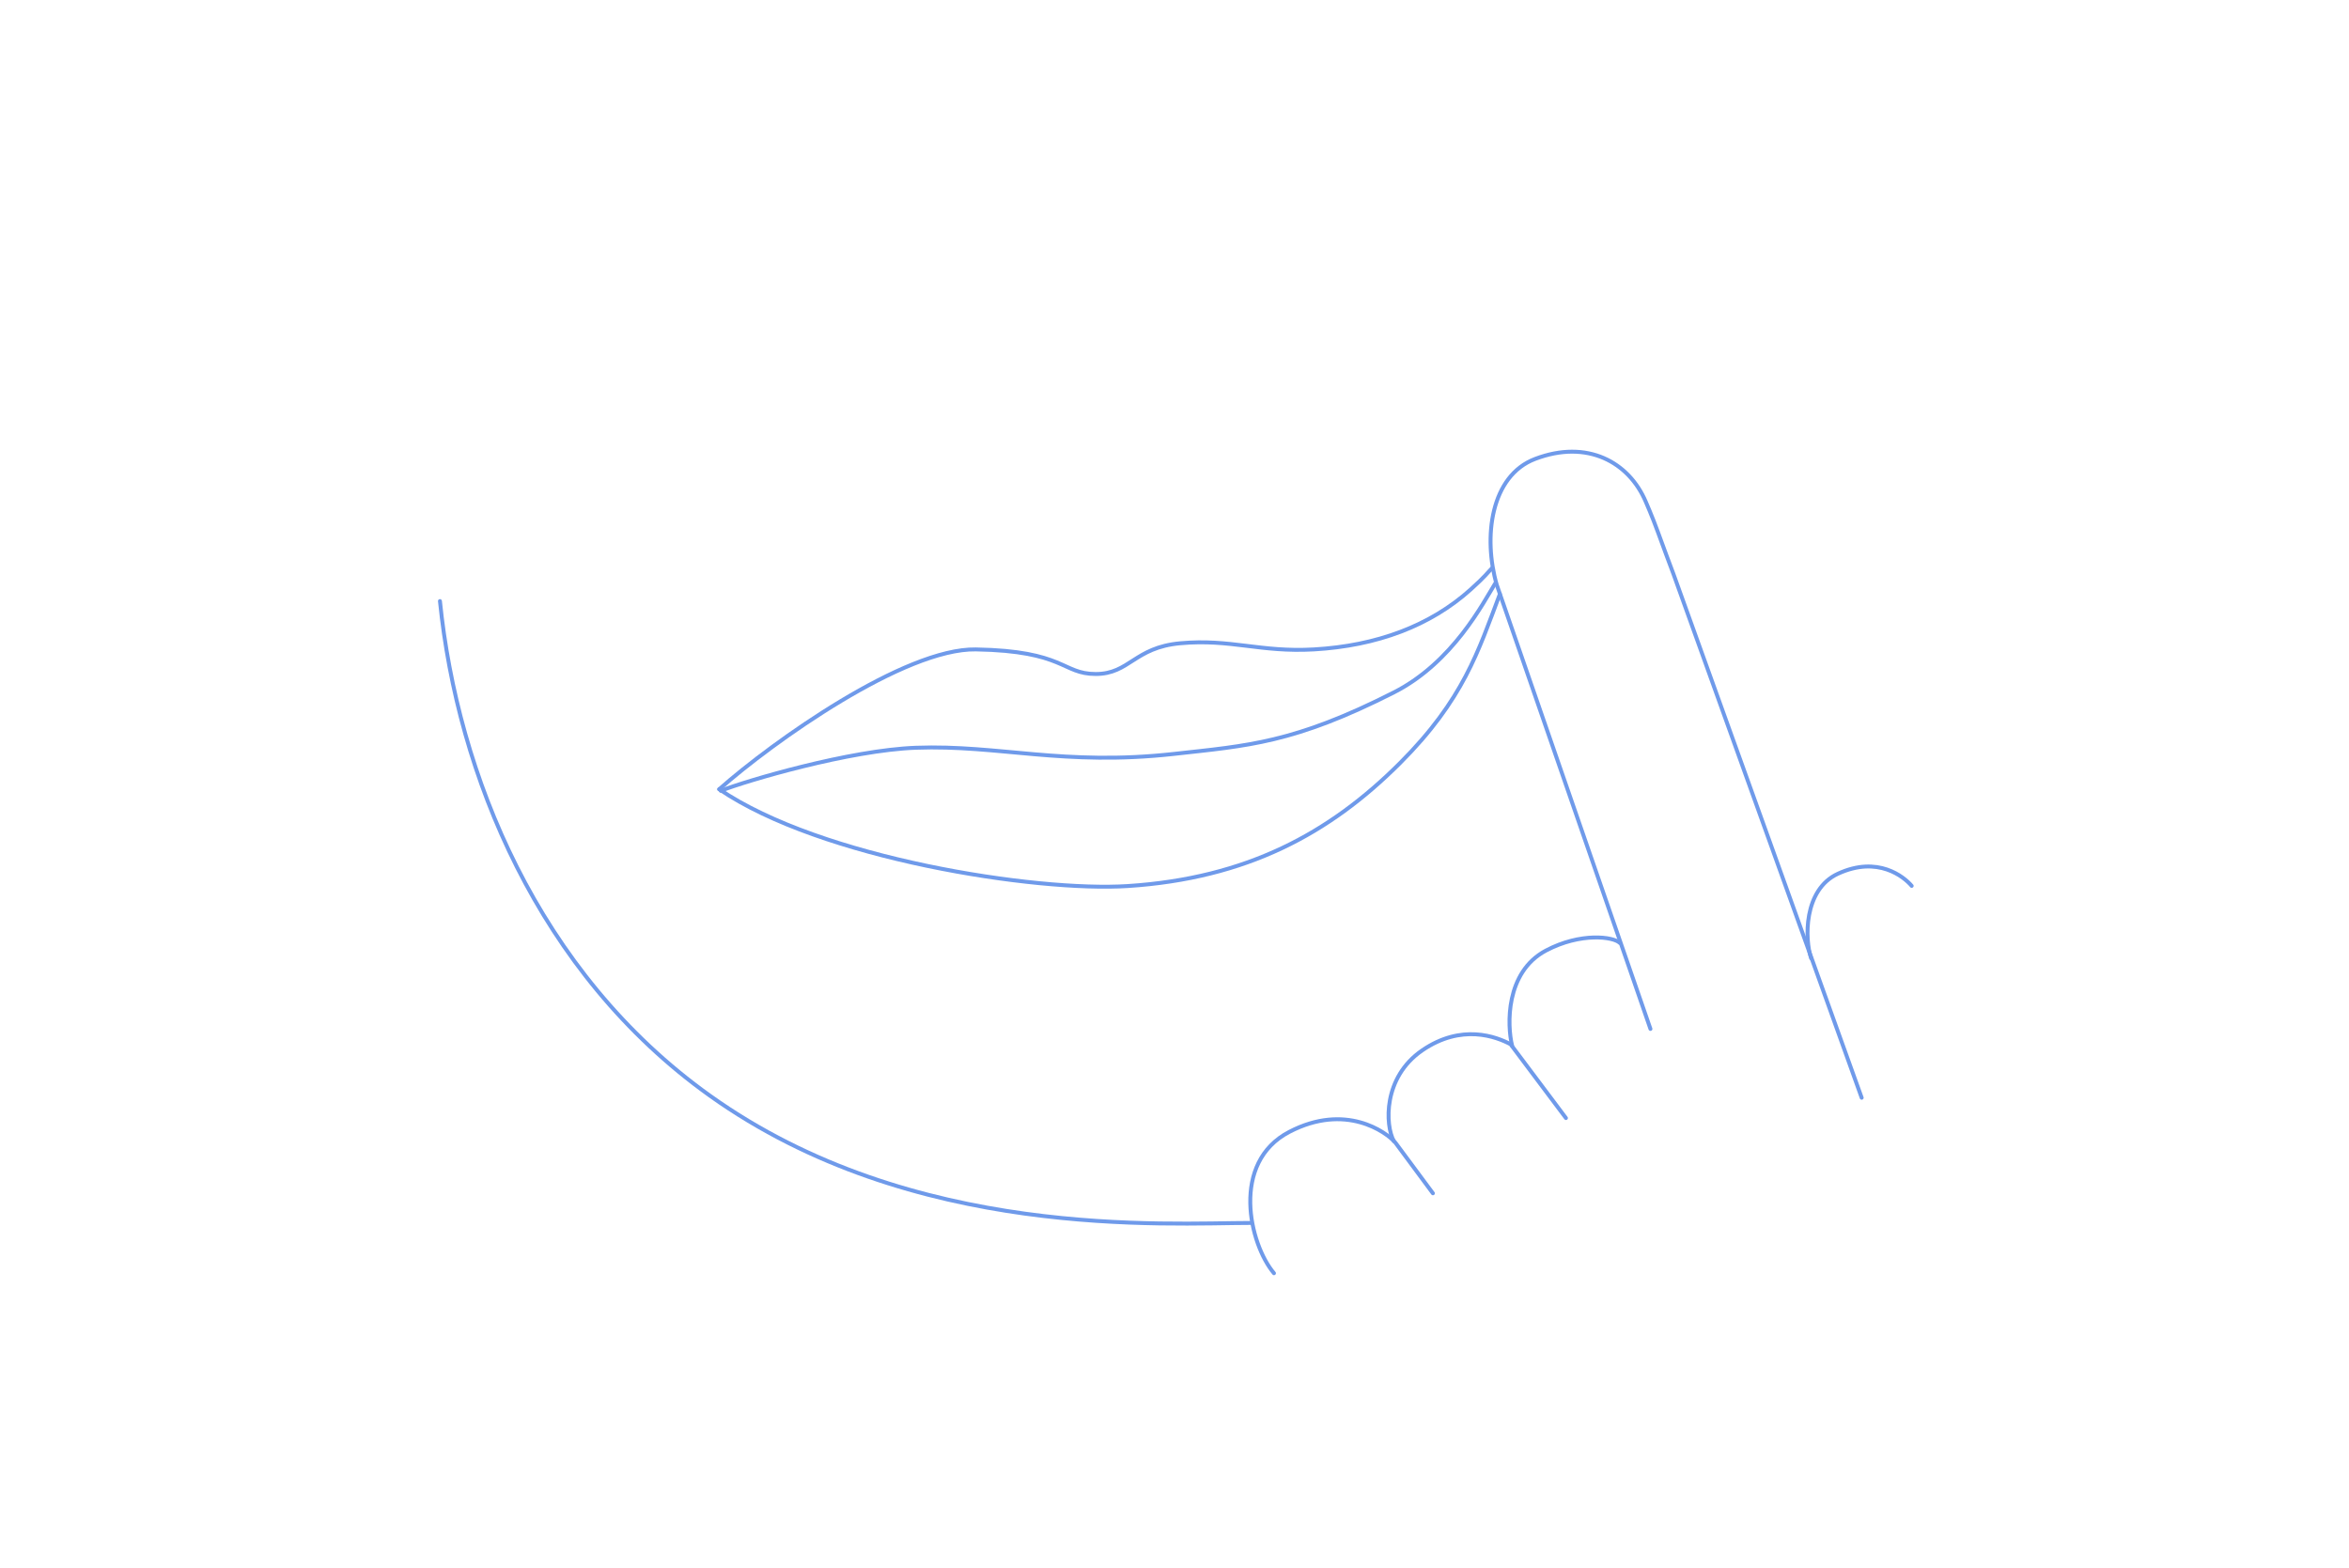
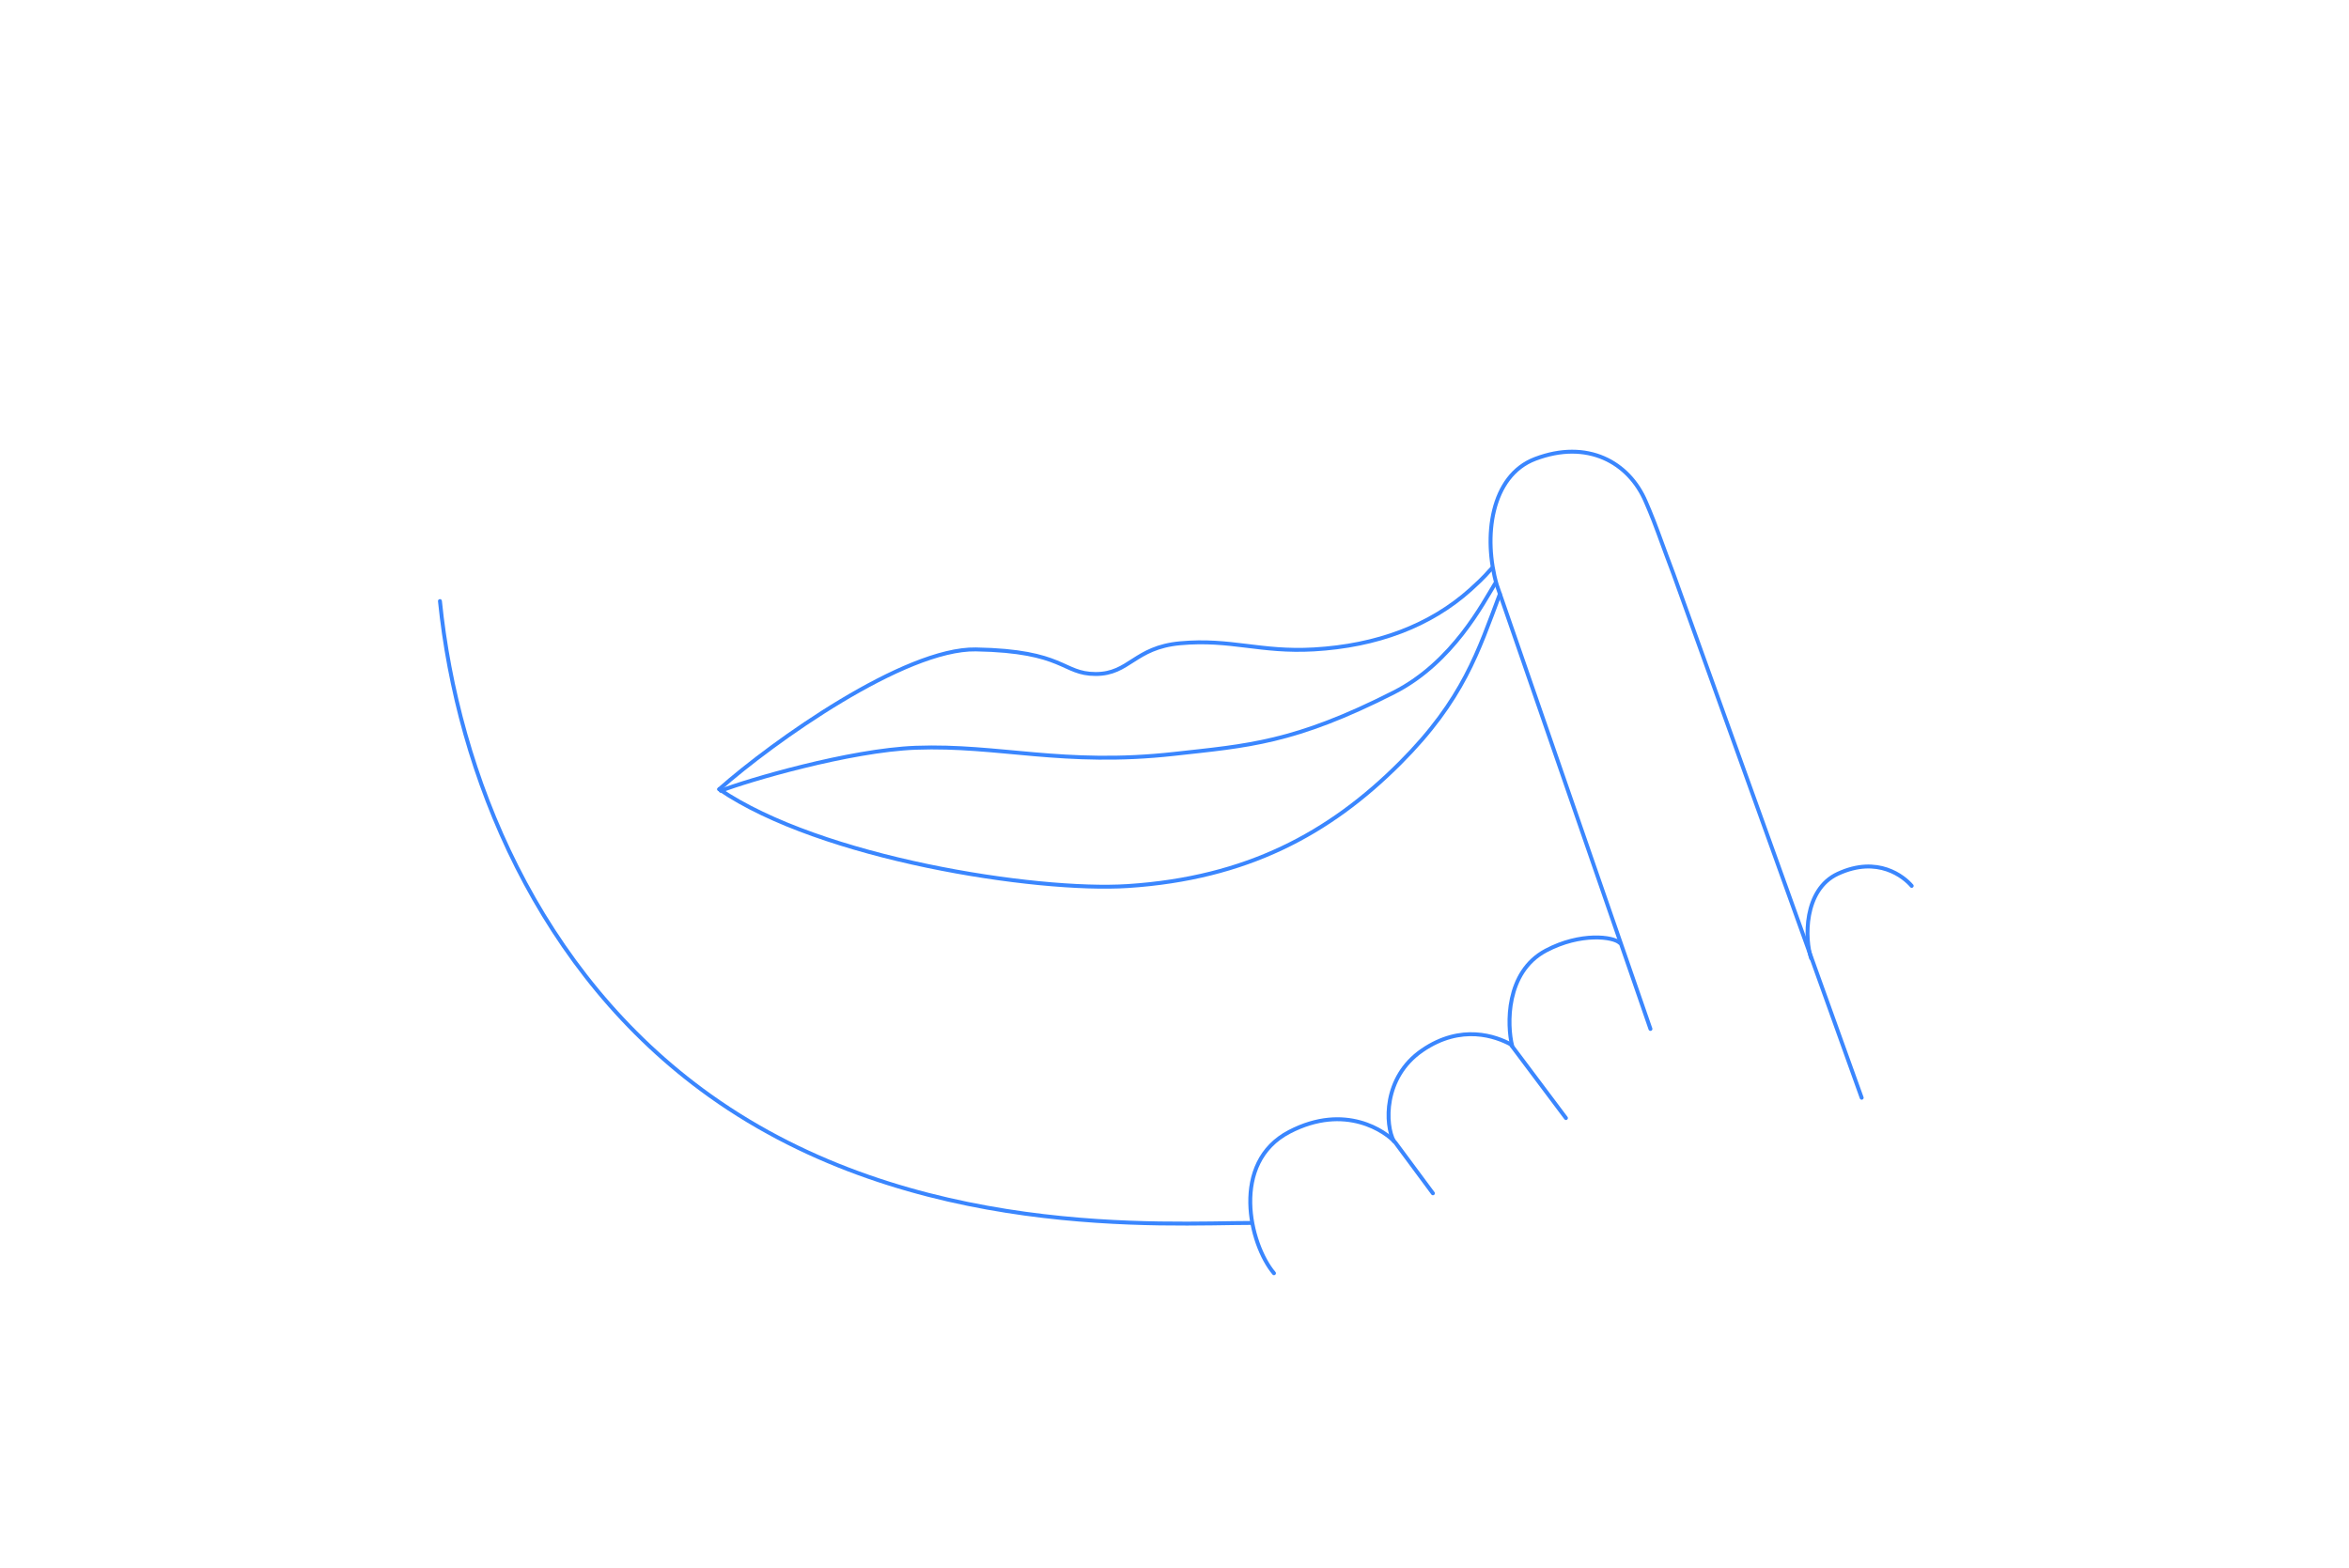
<svg xmlns="http://www.w3.org/2000/svg" width="598" height="399" viewBox="0 0 598 399" fill="none">
-   <path d="M183.099 200.945C196.791 188.818 230.278 165.033 248.429 165.346C271.119 165.737 270.336 171.605 278.943 171.605C287.549 171.605 288.771 164.844 300.458 163.781C313.368 162.607 320.801 166.128 334.493 165.346C350.424 164.435 364.082 159.371 374.395 150.089C378.307 146.568 378.698 145.786 379.872 144.612" stroke="#6F9AEA" stroke-linecap="round" />
-   <path d="M183.49 201.336C190.141 198.728 216.273 191.008 233.172 190.383C254.297 189.6 270.727 195.077 298.894 191.947C317.671 189.861 329.407 189.209 354.835 176.299C369.914 168.644 377.655 153.349 380.654 148.524" stroke="#6F9AEA" stroke-linecap="round" />
-   <path d="M183.099 200.945C208.918 218.549 263.567 227.122 287.158 225.59C317.28 223.634 338.405 212.29 356.4 194.294C372.588 178.106 376.351 165.737 381.828 151.263" stroke="#6F9AEA" stroke-linecap="round" />
-   <path d="M420.165 261.971L381.045 148.915C377.524 136.788 379.48 121.14 390.824 116.837C404.057 111.817 414.688 117.619 418.991 127.79C418.991 127.79 420.556 131.311 422.121 135.614C423.686 139.917 424.859 143.047 426.033 146.177C427.206 149.306 473.94 279.494 473.94 279.494" stroke="#6F9AEA" stroke-linecap="round" />
-   <path d="M461.065 243.975C459.455 239.229 459.053 226.539 467.891 222.459C478.062 217.765 484.712 223.242 486.669 225.548" stroke="#6F9AEA" stroke-linecap="round" />
-   <path d="M324.322 324.171C318.063 316.738 313.196 296.011 328.233 288.181C342.522 280.74 352.879 288.181 355.226 290.919L364.786 303.822" stroke="#6F9AEA" stroke-linecap="round" />
-   <path d="M354.836 290.529C352.619 286.486 352.034 274.327 362.049 267.441C372.064 260.556 380.915 263.927 384.566 265.883L398.65 284.66" stroke="#6F9AEA" stroke-linecap="round" />
-   <path d="M384.957 266.274C383.653 261.058 383.218 247.496 393.563 242.019C402.431 237.324 410.776 238.498 412.34 240.064" stroke="#6F9AEA" stroke-linecap="round" />
-   <path d="M112 153.041C116.457 197.001 136.884 247.666 180.711 278.959C232.398 315.864 296.963 311.37 318.505 311.37" stroke="#6F9AEA" stroke-linecap="round" />
+   <path d="M183.099 200.945C196.791 188.818 230.278 165.033 248.429 165.346C271.119 165.737 270.336 171.605 278.943 171.605C287.549 171.605 288.771 164.844 300.458 163.781C313.368 162.607 320.801 166.128 334.493 165.346C350.424 164.435 364.082 159.371 374.395 150.089C378.307 146.568 378.698 145.786 379.872 144.612" stroke="#3A86FE" stroke-linecap="round" />
+   <path d="M183.49 201.336C190.141 198.728 216.273 191.008 233.172 190.383C254.297 189.6 270.727 195.077 298.894 191.947C317.671 189.861 329.407 189.209 354.835 176.299C369.914 168.644 377.655 153.349 380.654 148.524" stroke="#3A86FE" stroke-linecap="round" />
+   <path d="M183.099 200.945C208.918 218.549 263.567 227.122 287.158 225.59C317.28 223.634 338.405 212.29 356.4 194.294C372.588 178.106 376.351 165.737 381.828 151.263" stroke="#3A86FE" stroke-linecap="round" />
+   <path d="M420.165 261.971L381.045 148.915C377.524 136.788 379.48 121.14 390.824 116.837C404.057 111.817 414.688 117.619 418.991 127.79C418.991 127.79 420.556 131.311 422.121 135.614C423.686 139.917 424.859 143.047 426.033 146.177C427.206 149.306 473.94 279.494 473.94 279.494" stroke="#3A86FE" stroke-linecap="round" />
+   <path d="M461.065 243.975C459.455 239.229 459.053 226.539 467.891 222.459C478.062 217.765 484.712 223.242 486.669 225.548" stroke="#3A86FE" stroke-linecap="round" />
+   <path d="M324.322 324.171C318.063 316.738 313.196 296.011 328.233 288.181C342.522 280.74 352.879 288.181 355.226 290.919L364.786 303.822" stroke="#3A86FE" stroke-linecap="round" />
+   <path d="M354.836 290.529C352.619 286.486 352.034 274.327 362.049 267.441C372.064 260.556 380.915 263.927 384.566 265.883L398.65 284.66" stroke="#3A86FE" stroke-linecap="round" />
+   <path d="M384.957 266.274C383.653 261.058 383.218 247.496 393.563 242.019C402.431 237.324 410.776 238.498 412.34 240.064" stroke="#3A86FE" stroke-linecap="round" />
+   <path d="M112 153.041C116.457 197.001 136.884 247.666 180.711 278.959C232.398 315.864 296.963 311.37 318.505 311.37" stroke="#3A86FE" stroke-linecap="round" />
</svg>
